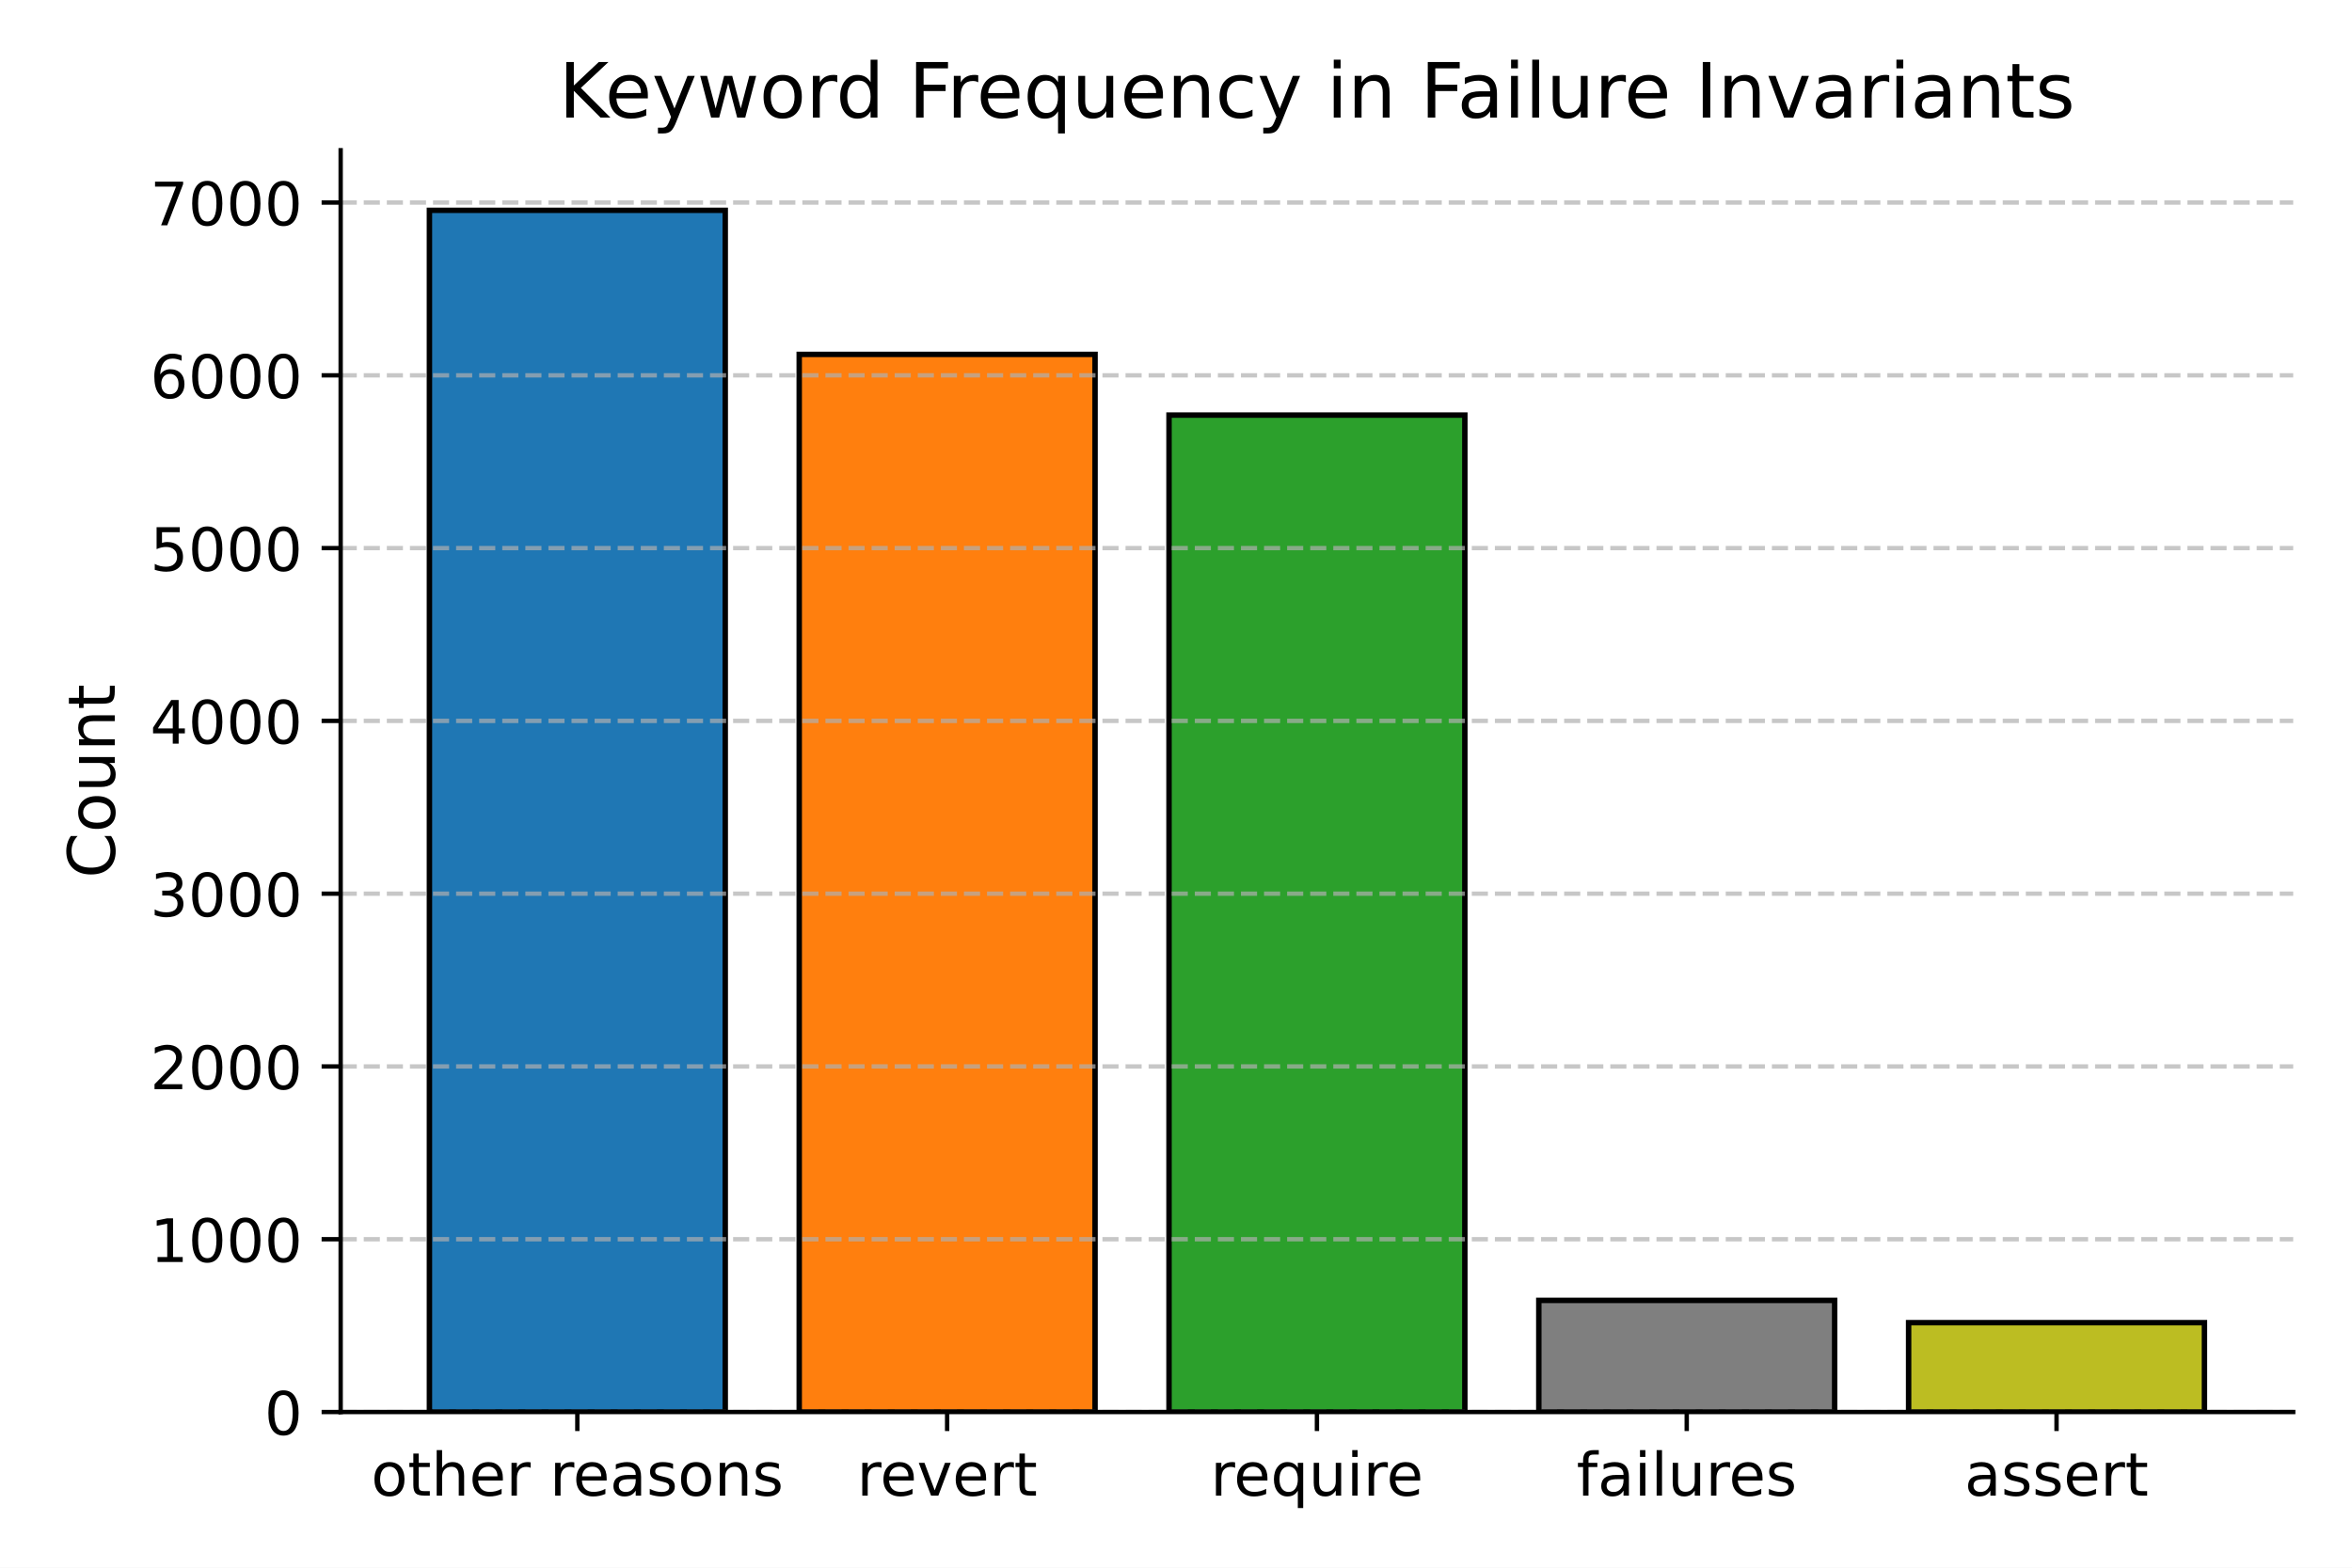
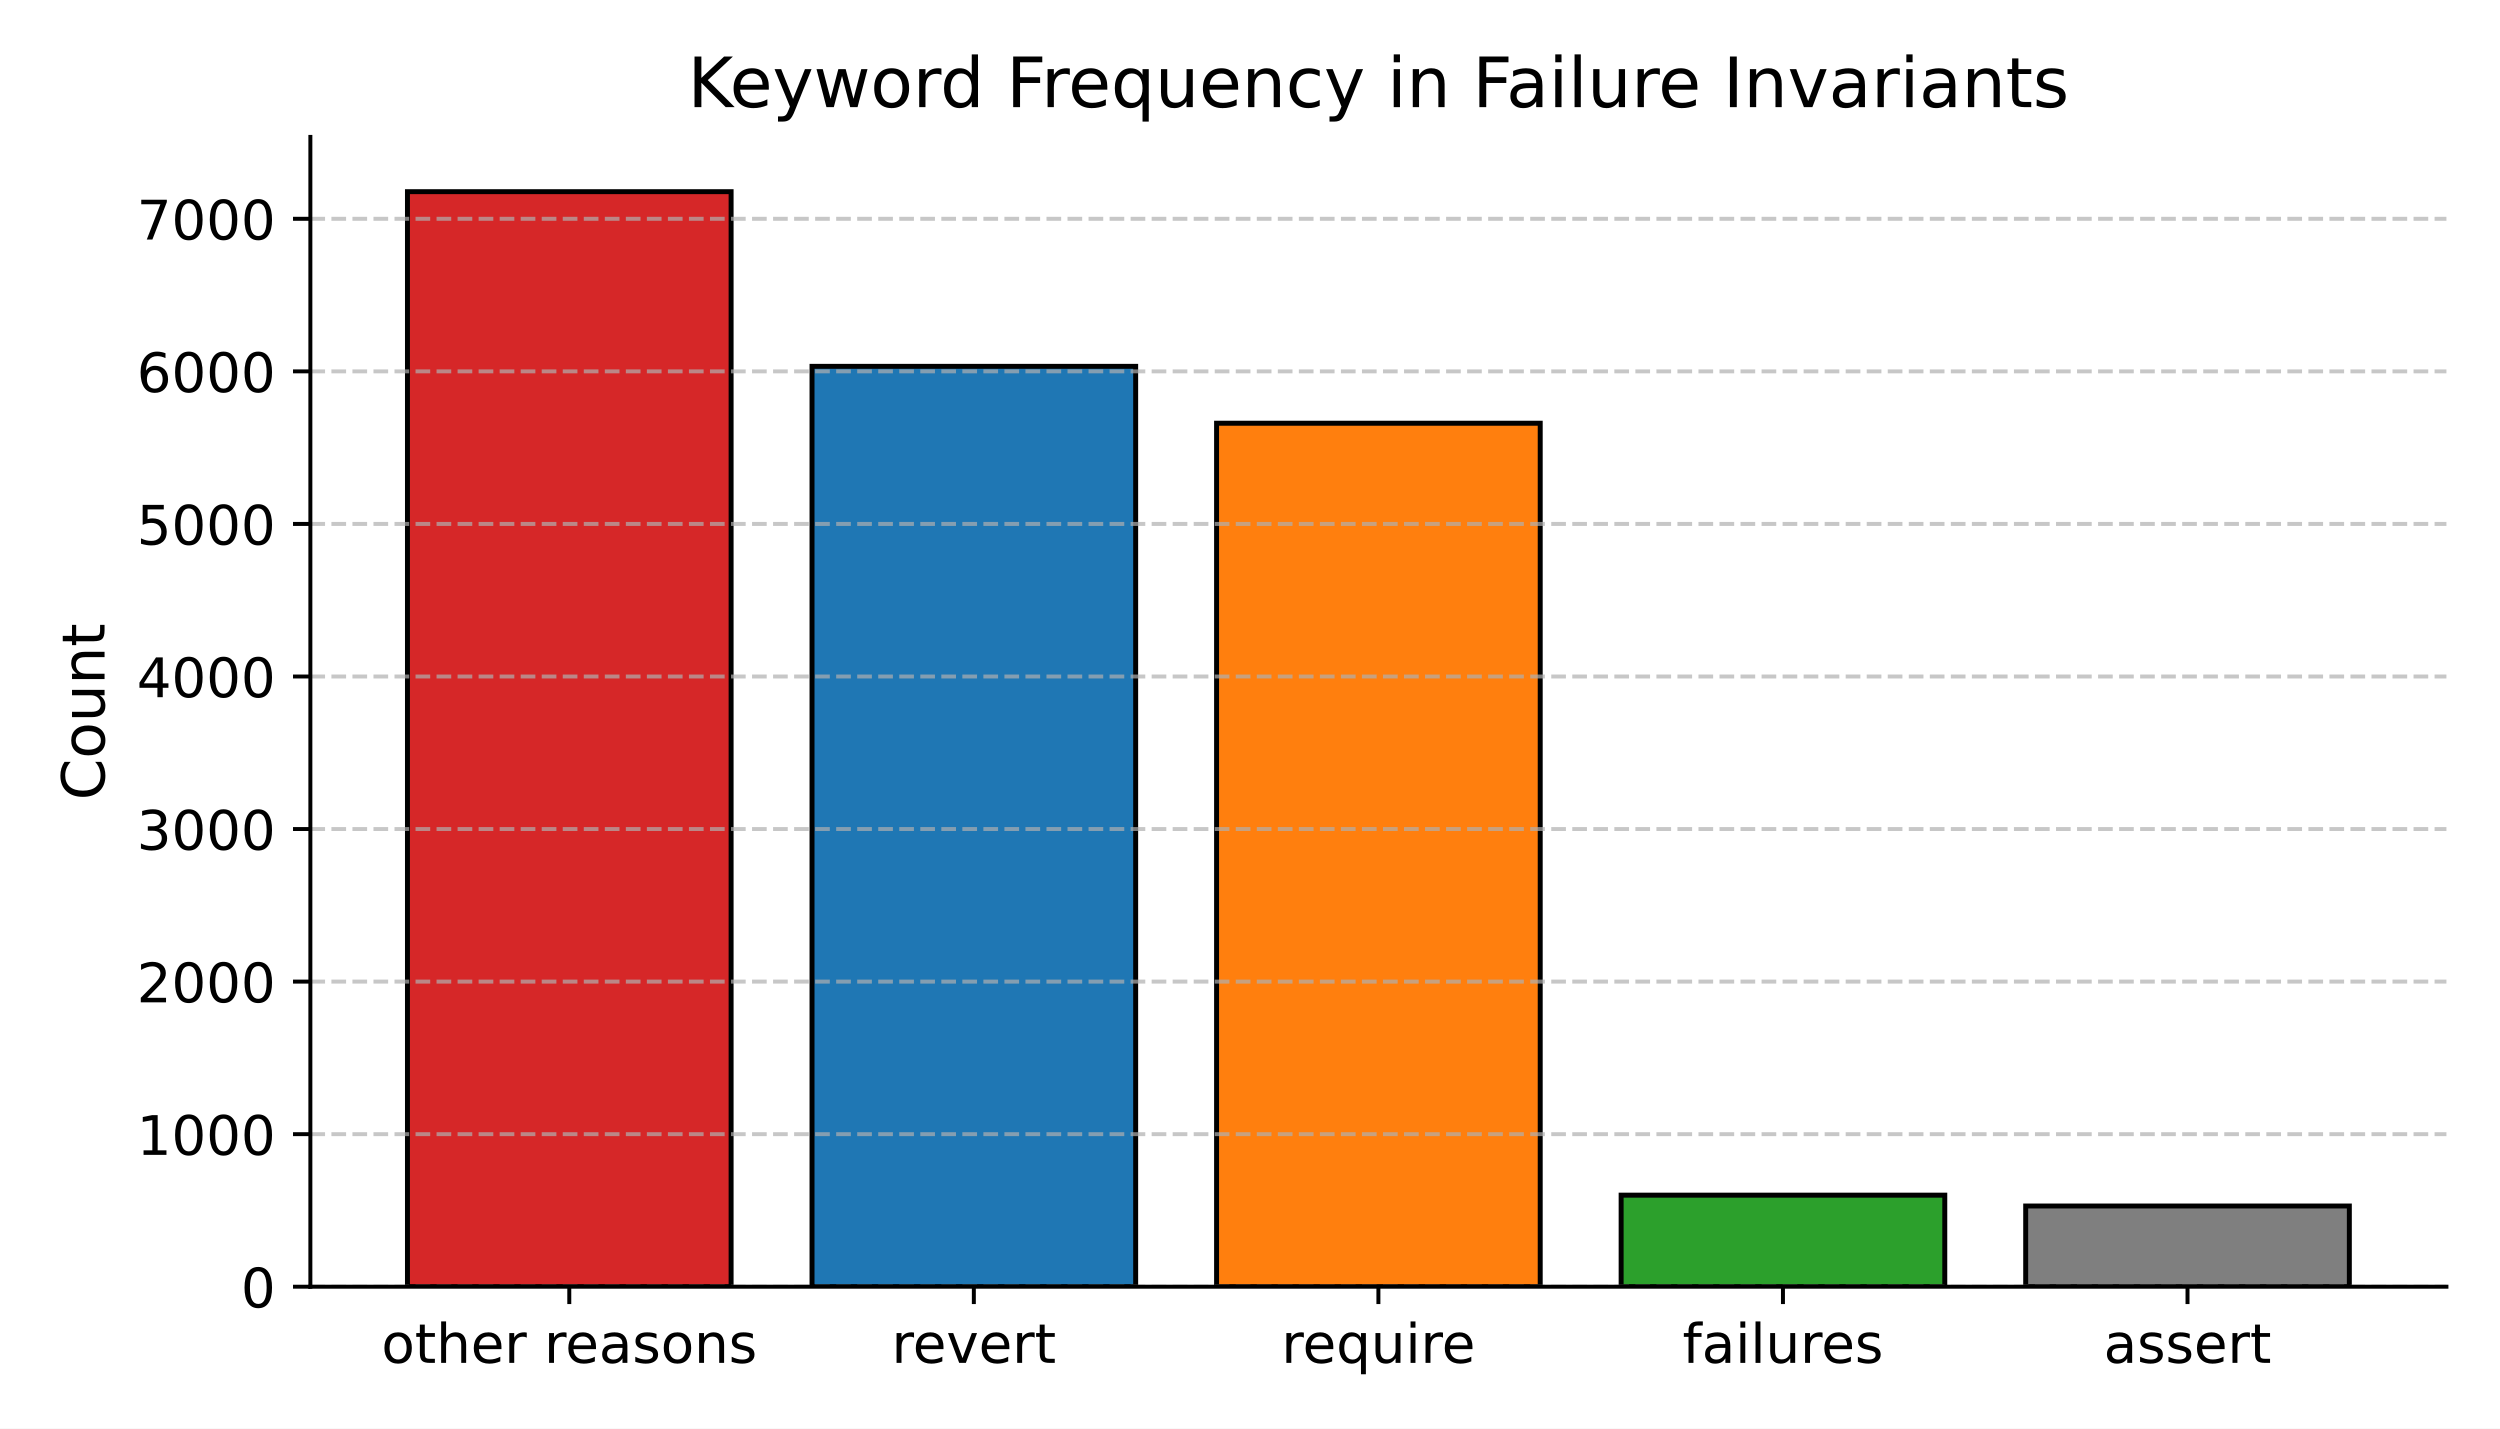
- <svg xmlns="http://www.w3.org/2000/svg" xmlns:xlink="http://www.w3.org/1999/xlink" width="432pt" height="288pt" viewBox="0 0 432 288" version="1.1">
+ <svg xmlns="http://www.w3.org/2000/svg" xmlns:xlink="http://www.w3.org/1999/xlink" width="504pt" height="288pt" viewBox="0 0 504 288" version="1.1">
  <defs>
    <style type="text/css">*{stroke-linejoin: round; stroke-linecap: butt}</style>
  </defs>
  <g id="figure_1">
    <g id="patch_1">
-       <path d="M 0 288  L 432 288  L 432 0  L 0 0  z " style="fill: #ffffff" />
+       <path d="M 0 288  L 504 288  L 504 0  L 0 0  z " style="fill: #ffffff" />
    </g>
    <g id="axes_1">
      <g id="patch_2">
-         <path d="M 62.57 259.4  L 421.2 259.4  L 421.2 27.6  L 62.57 27.6  z " style="fill: #ffffff" />
+         <path d="M 62.57 259.4  L 493.2 259.4  L 493.2 27.6  L 62.57 27.6  z " style="fill: #ffffff" />
      </g>
      <g id="patch_3">
-         <path d="M 78.871 259.4  L 133.209 259.4  L 133.209 38.638  L 78.871 38.638  z " clip-path="url(#p9dcddf828d)" style="fill: #1f77b4; stroke: #000000; stroke-linejoin: miter" />
+         <path d="M 82.144 259.4  L 147.391 259.4  L 147.391 38.638  L 82.144 38.638  z " clip-path="url(#pe8465958fc)" style="fill: #d62728; stroke: #000000; stroke-linejoin: miter" />
      </g>
      <g id="patch_4">
-         <path d="M 146.794 259.4  L 201.132 259.4  L 201.132 65.11  L 146.794 65.11  z " clip-path="url(#p9dcddf828d)" style="fill: #ff7f0e; stroke: #000000; stroke-linejoin: miter" />
+         <path d="M 163.703 259.4  L 228.95 259.4  L 228.95 73.853  L 163.703 73.853  z " clip-path="url(#pe8465958fc)" style="fill: #1f77b4; stroke: #000000; stroke-linejoin: miter" />
      </g>
      <g id="patch_5">
-         <path d="M 214.716 259.4  L 269.054 259.4  L 269.054 76.252  L 214.716 76.252  z " clip-path="url(#p9dcddf828d)" style="fill: #2ca02c; stroke: #000000; stroke-linejoin: miter" />
+         <path d="M 245.262 259.4  L 310.508 259.4  L 310.508 85.325  L 245.262 85.325  z " clip-path="url(#pe8465958fc)" style="fill: #ff7f0e; stroke: #000000; stroke-linejoin: miter" />
      </g>
      <g id="patch_6">
-         <path d="M 282.638 259.4  L 336.976 259.4  L 336.976 238.895  L 282.638 238.895  z " clip-path="url(#p9dcddf828d)" style="fill: #7f7f7f; stroke: #000000; stroke-linejoin: miter" />
+         <path d="M 326.82 259.4  L 392.067 259.4  L 392.067 240.947  L 326.82 240.947  z " clip-path="url(#pe8465958fc)" style="fill: #2ca02c; stroke: #000000; stroke-linejoin: miter" />
      </g>
      <g id="patch_7">
-         <path d="M 350.561 259.4  L 404.899 259.4  L 404.899 242.99  L 350.561 242.99  z " clip-path="url(#p9dcddf828d)" style="fill: #bcbd22; stroke: #000000; stroke-linejoin: miter" />
+         <path d="M 408.379 259.4  L 473.626 259.4  L 473.626 243.13  L 408.379 243.13  z " clip-path="url(#pe8465958fc)" style="fill: #7f7f7f; stroke: #000000; stroke-linejoin: miter" />
      </g>
      <g id="matplotlib.axis_1">
        <g id="xtick_1">
          <g id="line2d_1">
            <defs>
-               <path id="m27bbc10402" d="M 0 0  L 0 3.5  " style="stroke: #000000; stroke-width: 0.8" />
+               <path id="me5f930fdd7" d="M 0 0  L 0 3.5  " style="stroke: #000000; stroke-width: 0.8" />
            </defs>
            <g>
-               <use xlink:href="#m27bbc10402" x="106.04" y="259.4" style="stroke: #000000; stroke-width: 0.8" />
+               <use xlink:href="#me5f930fdd7" x="114.768" y="259.4" style="stroke: #000000; stroke-width: 0.8" />
            </g>
          </g>
          <g id="text_1">
-             <g transform="translate(68.16679 274.7583) scale(0.11 -0.11)">
+             <g transform="translate(76.89406 274.7583) scale(0.11 -0.11)">
              <defs>
                <path id="DejaVuSans-6f" d="M 1959 3097  Q 1497 3097 1228 2736  Q 959 2375 959 1747  Q 959 1119 1226 758  Q 1494 397 1959 397  Q 2419 397 2687 759  Q 2956 1122 2956 1747  Q 2956 2369 2687 2733  Q 2419 3097 1959 3097  z M 1959 3584  Q 2709 3584 3137 3096  Q 3566 2609 3566 1747  Q 3566 888 3137 398  Q 2709 -91 1959 -91  Q 1206 -91 779 398  Q 353 888 353 1747  Q 353 2609 779 3096  Q 1206 3584 1959 3584  z " transform="scale(0.015625)" />
                <path id="DejaVuSans-74" d="M 1172 4494  L 1172 3500  L 2356 3500  L 2356 3053  L 1172 3053  L 1172 1153  Q 1172 725 1289 603  Q 1406 481 1766 481  L 2356 481  L 2356 0  L 1766 0  Q 1100 0 847 248  Q 594 497 594 1153  L 594 3053  L 172 3053  L 172 3500  L 594 3500  L 594 4494  L 1172 4494  z " transform="scale(0.015625)" />
                <path id="DejaVuSans-68" d="M 3513 2113  L 3513 0  L 2938 0  L 2938 2094  Q 2938 2591 2744 2837  Q 2550 3084 2163 3084  Q 1697 3084 1428 2787  Q 1159 2491 1159 1978  L 1159 0  L 581 0  L 581 4863  L 1159 4863  L 1159 2956  Q 1366 3272 1645 3428  Q 1925 3584 2291 3584  Q 2894 3584 3203 3211  Q 3513 2838 3513 2113  z " transform="scale(0.015625)" />
                <path id="DejaVuSans-65" d="M 3597 1894  L 3597 1613  L 953 1613  Q 991 1019 1311 708  Q 1631 397 2203 397  Q 2534 397 2845 478  Q 3156 559 3463 722  L 3463 178  Q 3153 47 2828 -22  Q 2503 -91 2169 -91  Q 1331 -91 842 396  Q 353 884 353 1716  Q 353 2575 817 3079  Q 1281 3584 2069 3584  Q 2775 3584 3186 3129  Q 3597 2675 3597 1894  z M 3022 2063  Q 3016 2534 2758 2815  Q 2500 3097 2075 3097  Q 1594 3097 1305 2825  Q 1016 2553 972 2059  L 3022 2063  z " transform="scale(0.015625)" />
                <path id="DejaVuSans-72" d="M 2631 2963  Q 2534 3019 2420 3045  Q 2306 3072 2169 3072  Q 1681 3072 1420 2755  Q 1159 2438 1159 1844  L 1159 0  L 581 0  L 581 3500  L 1159 3500  L 1159 2956  Q 1341 3275 1631 3429  Q 1922 3584 2338 3584  Q 2397 3584 2469 3576  Q 2541 3569 2628 3553  L 2631 2963  z " transform="scale(0.015625)" />
                <path id="DejaVuSans-20" transform="scale(0.015625)" />
                <path id="DejaVuSans-61" d="M 2194 1759  Q 1497 1759 1228 1600  Q 959 1441 959 1056  Q 959 750 1161 570  Q 1363 391 1709 391  Q 2188 391 2477 730  Q 2766 1069 2766 1631  L 2766 1759  L 2194 1759  z M 3341 1997  L 3341 0  L 2766 0  L 2766 531  Q 2569 213 2275 61  Q 1981 -91 1556 -91  Q 1019 -91 701 211  Q 384 513 384 1019  Q 384 1609 779 1909  Q 1175 2209 1959 2209  L 2766 2209  L 2766 2266  Q 2766 2663 2505 2880  Q 2244 3097 1772 3097  Q 1472 3097 1187 3025  Q 903 2953 641 2809  L 641 3341  Q 956 3463 1253 3523  Q 1550 3584 1831 3584  Q 2591 3584 2966 3190  Q 3341 2797 3341 1997  z " transform="scale(0.015625)" />
                <path id="DejaVuSans-73" d="M 2834 3397  L 2834 2853  Q 2591 2978 2328 3040  Q 2066 3103 1784 3103  Q 1356 3103 1142 2972  Q 928 2841 928 2578  Q 928 2378 1081 2264  Q 1234 2150 1697 2047  L 1894 2003  Q 2506 1872 2764 1633  Q 3022 1394 3022 966  Q 3022 478 2636 193  Q 2250 -91 1575 -91  Q 1294 -91 989 -36  Q 684 19 347 128  L 347 722  Q 666 556 975 473  Q 1284 391 1588 391  Q 1994 391 2212 530  Q 2431 669 2431 922  Q 2431 1156 2273 1281  Q 2116 1406 1581 1522  L 1381 1569  Q 847 1681 609 1914  Q 372 2147 372 2553  Q 372 3047 722 3315  Q 1072 3584 1716 3584  Q 2034 3584 2315 3537  Q 2597 3491 2834 3397  z " transform="scale(0.015625)" />
                <path id="DejaVuSans-6e" d="M 3513 2113  L 3513 0  L 2938 0  L 2938 2094  Q 2938 2591 2744 2837  Q 2550 3084 2163 3084  Q 1697 3084 1428 2787  Q 1159 2491 1159 1978  L 1159 0  L 581 0  L 581 3500  L 1159 3500  L 1159 2956  Q 1366 3272 1645 3428  Q 1925 3584 2291 3584  Q 2894 3584 3203 3211  Q 3513 2838 3513 2113  z " transform="scale(0.015625)" />
              </defs>
              <use xlink:href="#DejaVuSans-6f" />
              <use xlink:href="#DejaVuSans-74" x="61.182" />
              <use xlink:href="#DejaVuSans-68" x="100.391" />
              <use xlink:href="#DejaVuSans-65" x="163.77" />
              <use xlink:href="#DejaVuSans-72" x="225.293" />
              <use xlink:href="#DejaVuSans-20" x="266.406" />
              <use xlink:href="#DejaVuSans-72" x="298.193" />
              <use xlink:href="#DejaVuSans-65" x="337.057" />
              <use xlink:href="#DejaVuSans-61" x="398.58" />
              <use xlink:href="#DejaVuSans-73" x="459.859" />
              <use xlink:href="#DejaVuSans-6f" x="511.959" />
              <use xlink:href="#DejaVuSans-6e" x="573.141" />
              <use xlink:href="#DejaVuSans-73" x="636.52" />
            </g>
          </g>
        </g>
        <g id="xtick_2">
          <g id="line2d_2">
            <g>
-               <use xlink:href="#m27bbc10402" x="173.963" y="259.4" style="stroke: #000000; stroke-width: 0.8" />
+               <use xlink:href="#me5f930fdd7" x="196.326" y="259.4" style="stroke: #000000; stroke-width: 0.8" />
            </g>
          </g>
          <g id="text_2">
-             <g transform="translate(157.3844 274.7583) scale(0.11 -0.11)">
+             <g transform="translate(179.7481 274.7583) scale(0.11 -0.11)">
              <defs>
                <path id="DejaVuSans-76" d="M 191 3500  L 800 3500  L 1894 563  L 2988 3500  L 3597 3500  L 2284 0  L 1503 0  L 191 3500  z " transform="scale(0.015625)" />
              </defs>
              <use xlink:href="#DejaVuSans-72" />
              <use xlink:href="#DejaVuSans-65" x="38.863" />
              <use xlink:href="#DejaVuSans-76" x="100.387" />
              <use xlink:href="#DejaVuSans-65" x="159.566" />
              <use xlink:href="#DejaVuSans-72" x="221.09" />
              <use xlink:href="#DejaVuSans-74" x="262.203" />
            </g>
          </g>
        </g>
        <g id="xtick_3">
          <g id="line2d_3">
            <g>
-               <use xlink:href="#m27bbc10402" x="241.885" y="259.4" style="stroke: #000000; stroke-width: 0.8" />
+               <use xlink:href="#me5f930fdd7" x="277.885" y="259.4" style="stroke: #000000; stroke-width: 0.8" />
            </g>
          </g>
          <g id="text_3">
-             <g transform="translate(222.3368 274.7583) scale(0.11 -0.11)">
+             <g transform="translate(258.3368 274.7583) scale(0.11 -0.11)">
              <defs>
                <path id="DejaVuSans-71" d="M 947 1747  Q 947 1113 1208 752  Q 1469 391 1925 391  Q 2381 391 2643 752  Q 2906 1113 2906 1747  Q 2906 2381 2643 2742  Q 2381 3103 1925 3103  Q 1469 3103 1208 2742  Q 947 2381 947 1747  z M 2906 525  Q 2725 213 2448 61  Q 2172 -91 1784 -91  Q 1150 -91 751 415  Q 353 922 353 1747  Q 353 2572 751 3078  Q 1150 3584 1784 3584  Q 2172 3584 2448 3432  Q 2725 3281 2906 2969  L 2906 3500  L 3481 3500  L 3481 -1331  L 2906 -1331  L 2906 525  z " transform="scale(0.015625)" />
                <path id="DejaVuSans-75" d="M 544 1381  L 544 3500  L 1119 3500  L 1119 1403  Q 1119 906 1312 657  Q 1506 409 1894 409  Q 2359 409 2629 706  Q 2900 1003 2900 1516  L 2900 3500  L 3475 3500  L 3475 0  L 2900 0  L 2900 538  Q 2691 219 2414 64  Q 2138 -91 1772 -91  Q 1169 -91 856 284  Q 544 659 544 1381  z M 1991 3584  L 1991 3584  z " transform="scale(0.015625)" />
                <path id="DejaVuSans-69" d="M 603 3500  L 1178 3500  L 1178 0  L 603 0  L 603 3500  z M 603 4863  L 1178 4863  L 1178 4134  L 603 4134  L 603 4863  z " transform="scale(0.015625)" />
              </defs>
              <use xlink:href="#DejaVuSans-72" />
              <use xlink:href="#DejaVuSans-65" x="38.863" />
              <use xlink:href="#DejaVuSans-71" x="100.387" />
              <use xlink:href="#DejaVuSans-75" x="163.863" />
              <use xlink:href="#DejaVuSans-69" x="227.242" />
              <use xlink:href="#DejaVuSans-72" x="255.025" />
              <use xlink:href="#DejaVuSans-65" x="293.889" />
            </g>
          </g>
        </g>
        <g id="xtick_4">
          <g id="line2d_4">
            <g>
-               <use xlink:href="#m27bbc10402" x="309.807" y="259.4" style="stroke: #000000; stroke-width: 0.8" />
+               <use xlink:href="#me5f930fdd7" x="359.444" y="259.4" style="stroke: #000000; stroke-width: 0.8" />
            </g>
          </g>
          <g id="text_4">
-             <g transform="translate(289.5725 274.7583) scale(0.11 -0.11)">
+             <g transform="translate(339.2089 274.7583) scale(0.11 -0.11)">
              <defs>
                <path id="DejaVuSans-66" d="M 2375 4863  L 2375 4384  L 1825 4384  Q 1516 4384 1395 4259  Q 1275 4134 1275 3809  L 1275 3500  L 2222 3500  L 2222 3053  L 1275 3053  L 1275 0  L 697 0  L 697 3053  L 147 3053  L 147 3500  L 697 3500  L 697 3744  Q 697 4328 969 4595  Q 1241 4863 1831 4863  L 2375 4863  z " transform="scale(0.015625)" />
                <path id="DejaVuSans-6c" d="M 603 4863  L 1178 4863  L 1178 0  L 603 0  L 603 4863  z " transform="scale(0.015625)" />
              </defs>
              <use xlink:href="#DejaVuSans-66" />
              <use xlink:href="#DejaVuSans-61" x="35.205" />
              <use xlink:href="#DejaVuSans-69" x="96.484" />
              <use xlink:href="#DejaVuSans-6c" x="124.268" />
              <use xlink:href="#DejaVuSans-75" x="152.051" />
              <use xlink:href="#DejaVuSans-72" x="215.43" />
              <use xlink:href="#DejaVuSans-65" x="254.293" />
              <use xlink:href="#DejaVuSans-73" x="315.816" />
            </g>
          </g>
        </g>
        <g id="xtick_5">
          <g id="line2d_5">
            <g>
-               <use xlink:href="#m27bbc10402" x="377.73" y="259.4" style="stroke: #000000; stroke-width: 0.8" />
+               <use xlink:href="#me5f930fdd7" x="441.002" y="259.4" style="stroke: #000000; stroke-width: 0.8" />
            </g>
          </g>
          <g id="text_5">
-             <g transform="translate(360.8275 274.7583) scale(0.11 -0.11)">
+             <g transform="translate(424.1002 274.7583) scale(0.11 -0.11)">
              <use xlink:href="#DejaVuSans-61" />
              <use xlink:href="#DejaVuSans-73" x="61.279" />
              <use xlink:href="#DejaVuSans-73" x="113.379" />
              <use xlink:href="#DejaVuSans-65" x="165.479" />
              <use xlink:href="#DejaVuSans-72" x="227.002" />
              <use xlink:href="#DejaVuSans-74" x="268.115" />
            </g>
          </g>
        </g>
      </g>
      <g id="matplotlib.axis_2">
        <g id="ytick_1">
          <g id="line2d_6">
-             <path d="M 62.57 259.4  L 421.2 259.4  " clip-path="url(#p9dcddf828d)" style="fill: none; stroke-dasharray: 2.96,1.28; stroke-dashoffset: 0; stroke: #b0b0b0; stroke-opacity: 0.7; stroke-width: 0.8" />
+             <path d="M 62.57 259.4  L 493.2 259.4  " clip-path="url(#pe8465958fc)" style="fill: none; stroke-dasharray: 2.96,1.28; stroke-dashoffset: 0; stroke: #b0b0b0; stroke-opacity: 0.7; stroke-width: 0.8" />
          </g>
          <g id="line2d_7">
            <defs>
-               <path id="mf8eecd4a8a" d="M 0 0  L -3.5 0  " style="stroke: #000000; stroke-width: 0.8" />
+               <path id="me6130f34b4" d="M 0 0  L -3.5 0  " style="stroke: #000000; stroke-width: 0.8" />
            </defs>
            <g>
-               <use xlink:href="#mf8eecd4a8a" x="62.57" y="259.4" style="stroke: #000000; stroke-width: 0.8" />
+               <use xlink:href="#me6130f34b4" x="62.57" y="259.4" style="stroke: #000000; stroke-width: 0.8" />
            </g>
          </g>
          <g id="text_6">
            <g transform="translate(48.57125 263.5791) scale(0.11 -0.11)">
              <defs>
                <path id="DejaVuSans-30" d="M 2034 4250  Q 1547 4250 1301 3770  Q 1056 3291 1056 2328  Q 1056 1369 1301 889  Q 1547 409 2034 409  Q 2525 409 2770 889  Q 3016 1369 3016 2328  Q 3016 3291 2770 3770  Q 2525 4250 2034 4250  z M 2034 4750  Q 2819 4750 3233 4129  Q 3647 3509 3647 2328  Q 3647 1150 3233 529  Q 2819 -91 2034 -91  Q 1250 -91 836 529  Q 422 1150 422 2328  Q 422 3509 836 4129  Q 1250 4750 2034 4750  z " transform="scale(0.015625)" />
              </defs>
              <use xlink:href="#DejaVuSans-30" />
            </g>
          </g>
        </g>
        <g id="ytick_2">
          <g id="line2d_8">
-             <path d="M 62.57 227.659  L 421.2 227.659  " clip-path="url(#p9dcddf828d)" style="fill: none; stroke-dasharray: 2.96,1.28; stroke-dashoffset: 0; stroke: #b0b0b0; stroke-opacity: 0.7; stroke-width: 0.8" />
+             <path d="M 62.57 228.645  L 493.2 228.645  " clip-path="url(#pe8465958fc)" style="fill: none; stroke-dasharray: 2.96,1.28; stroke-dashoffset: 0; stroke: #b0b0b0; stroke-opacity: 0.7; stroke-width: 0.8" />
          </g>
          <g id="line2d_9">
            <g>
-               <use xlink:href="#mf8eecd4a8a" x="62.57" y="227.659" style="stroke: #000000; stroke-width: 0.8" />
+               <use xlink:href="#me6130f34b4" x="62.57" y="228.645" style="stroke: #000000; stroke-width: 0.8" />
            </g>
          </g>
          <g id="text_7">
-             <g transform="translate(27.575 231.8377) scale(0.11 -0.11)">
+             <g transform="translate(27.575 232.8238) scale(0.11 -0.11)">
              <defs>
                <path id="DejaVuSans-31" d="M 794 531  L 1825 531  L 1825 4091  L 703 3866  L 703 4441  L 1819 4666  L 2450 4666  L 2450 531  L 3481 531  L 3481 0  L 794 0  L 794 531  z " transform="scale(0.015625)" />
              </defs>
              <use xlink:href="#DejaVuSans-31" />
              <use xlink:href="#DejaVuSans-30" x="63.623" />
              <use xlink:href="#DejaVuSans-30" x="127.246" />
              <use xlink:href="#DejaVuSans-30" x="190.869" />
            </g>
          </g>
        </g>
        <g id="ytick_3">
          <g id="line2d_10">
-             <path d="M 62.57 195.917  L 421.2 195.917  " clip-path="url(#p9dcddf828d)" style="fill: none; stroke-dasharray: 2.96,1.28; stroke-dashoffset: 0; stroke: #b0b0b0; stroke-opacity: 0.7; stroke-width: 0.8" />
+             <path d="M 62.57 197.889  L 493.2 197.889  " clip-path="url(#pe8465958fc)" style="fill: none; stroke-dasharray: 2.96,1.28; stroke-dashoffset: 0; stroke: #b0b0b0; stroke-opacity: 0.7; stroke-width: 0.8" />
          </g>
          <g id="line2d_11">
            <g>
-               <use xlink:href="#mf8eecd4a8a" x="62.57" y="195.917" style="stroke: #000000; stroke-width: 0.8" />
+               <use xlink:href="#me6130f34b4" x="62.57" y="197.889" style="stroke: #000000; stroke-width: 0.8" />
            </g>
          </g>
          <g id="text_8">
-             <g transform="translate(27.575 200.0962) scale(0.11 -0.11)">
+             <g transform="translate(27.575 202.0684) scale(0.11 -0.11)">
              <defs>
                <path id="DejaVuSans-32" d="M 1228 531  L 3431 531  L 3431 0  L 469 0  L 469 531  Q 828 903 1448 1529  Q 2069 2156 2228 2338  Q 2531 2678 2651 2914  Q 2772 3150 2772 3378  Q 2772 3750 2511 3984  Q 2250 4219 1831 4219  Q 1534 4219 1204 4116  Q 875 4013 500 3803  L 500 4441  Q 881 4594 1212 4672  Q 1544 4750 1819 4750  Q 2544 4750 2975 4387  Q 3406 4025 3406 3419  Q 3406 3131 3298 2873  Q 3191 2616 2906 2266  Q 2828 2175 2409 1742  Q 1991 1309 1228 531  z " transform="scale(0.015625)" />
              </defs>
              <use xlink:href="#DejaVuSans-32" />
              <use xlink:href="#DejaVuSans-30" x="63.623" />
              <use xlink:href="#DejaVuSans-30" x="127.246" />
              <use xlink:href="#DejaVuSans-30" x="190.869" />
            </g>
          </g>
        </g>
        <g id="ytick_4">
          <g id="line2d_12">
-             <path d="M 62.57 164.176  L 421.2 164.176  " clip-path="url(#p9dcddf828d)" style="fill: none; stroke-dasharray: 2.96,1.28; stroke-dashoffset: 0; stroke: #b0b0b0; stroke-opacity: 0.7; stroke-width: 0.8" />
+             <path d="M 62.57 167.134  L 493.2 167.134  " clip-path="url(#pe8465958fc)" style="fill: none; stroke-dasharray: 2.96,1.28; stroke-dashoffset: 0; stroke: #b0b0b0; stroke-opacity: 0.7; stroke-width: 0.8" />
          </g>
          <g id="line2d_13">
            <g>
-               <use xlink:href="#mf8eecd4a8a" x="62.57" y="164.176" style="stroke: #000000; stroke-width: 0.8" />
+               <use xlink:href="#me6130f34b4" x="62.57" y="167.134" style="stroke: #000000; stroke-width: 0.8" />
            </g>
          </g>
          <g id="text_9">
-             <g transform="translate(27.575 168.3547) scale(0.11 -0.11)">
+             <g transform="translate(27.575 171.3131) scale(0.11 -0.11)">
              <defs>
                <path id="DejaVuSans-33" d="M 2597 2516  Q 3050 2419 3304 2112  Q 3559 1806 3559 1356  Q 3559 666 3084 287  Q 2609 -91 1734 -91  Q 1441 -91 1130 -33  Q 819 25 488 141  L 488 750  Q 750 597 1062 519  Q 1375 441 1716 441  Q 2309 441 2620 675  Q 2931 909 2931 1356  Q 2931 1769 2642 2001  Q 2353 2234 1838 2234  L 1294 2234  L 1294 2753  L 1863 2753  Q 2328 2753 2575 2939  Q 2822 3125 2822 3475  Q 2822 3834 2567 4026  Q 2313 4219 1838 4219  Q 1578 4219 1281 4162  Q 984 4106 628 3988  L 628 4550  Q 988 4650 1302 4700  Q 1616 4750 1894 4750  Q 2613 4750 3031 4423  Q 3450 4097 3450 3541  Q 3450 3153 3228 2886  Q 3006 2619 2597 2516  z " transform="scale(0.015625)" />
              </defs>
              <use xlink:href="#DejaVuSans-33" />
              <use xlink:href="#DejaVuSans-30" x="63.623" />
              <use xlink:href="#DejaVuSans-30" x="127.246" />
              <use xlink:href="#DejaVuSans-30" x="190.869" />
            </g>
          </g>
        </g>
        <g id="ytick_5">
          <g id="line2d_14">
-             <path d="M 62.57 132.434  L 421.2 132.434  " clip-path="url(#p9dcddf828d)" style="fill: none; stroke-dasharray: 2.96,1.28; stroke-dashoffset: 0; stroke: #b0b0b0; stroke-opacity: 0.7; stroke-width: 0.8" />
+             <path d="M 62.57 136.379  L 493.2 136.379  " clip-path="url(#pe8465958fc)" style="fill: none; stroke-dasharray: 2.96,1.28; stroke-dashoffset: 0; stroke: #b0b0b0; stroke-opacity: 0.7; stroke-width: 0.8" />
          </g>
          <g id="line2d_15">
            <g>
-               <use xlink:href="#mf8eecd4a8a" x="62.57" y="132.434" style="stroke: #000000; stroke-width: 0.8" />
+               <use xlink:href="#me6130f34b4" x="62.57" y="136.379" style="stroke: #000000; stroke-width: 0.8" />
            </g>
          </g>
          <g id="text_10">
-             <g transform="translate(27.575 136.6133) scale(0.11 -0.11)">
+             <g transform="translate(27.575 140.5577) scale(0.11 -0.11)">
              <defs>
                <path id="DejaVuSans-34" d="M 2419 4116  L 825 1625  L 2419 1625  L 2419 4116  z M 2253 4666  L 3047 4666  L 3047 1625  L 3713 1625  L 3713 1100  L 3047 1100  L 3047 0  L 2419 0  L 2419 1100  L 313 1100  L 313 1709  L 2253 4666  z " transform="scale(0.015625)" />
              </defs>
              <use xlink:href="#DejaVuSans-34" />
              <use xlink:href="#DejaVuSans-30" x="63.623" />
              <use xlink:href="#DejaVuSans-30" x="127.246" />
              <use xlink:href="#DejaVuSans-30" x="190.869" />
            </g>
          </g>
        </g>
        <g id="ytick_6">
          <g id="line2d_16">
-             <path d="M 62.57 100.693  L 421.2 100.693  " clip-path="url(#p9dcddf828d)" style="fill: none; stroke-dasharray: 2.96,1.28; stroke-dashoffset: 0; stroke: #b0b0b0; stroke-opacity: 0.7; stroke-width: 0.8" />
+             <path d="M 62.57 105.623  L 493.2 105.623  " clip-path="url(#pe8465958fc)" style="fill: none; stroke-dasharray: 2.96,1.28; stroke-dashoffset: 0; stroke: #b0b0b0; stroke-opacity: 0.7; stroke-width: 0.8" />
          </g>
          <g id="line2d_17">
            <g>
-               <use xlink:href="#mf8eecd4a8a" x="62.57" y="100.693" style="stroke: #000000; stroke-width: 0.8" />
+               <use xlink:href="#me6130f34b4" x="62.57" y="105.623" style="stroke: #000000; stroke-width: 0.8" />
            </g>
          </g>
          <g id="text_11">
-             <g transform="translate(27.575 104.8718) scale(0.11 -0.11)">
+             <g transform="translate(27.575 109.8024) scale(0.11 -0.11)">
              <defs>
                <path id="DejaVuSans-35" d="M 691 4666  L 3169 4666  L 3169 4134  L 1269 4134  L 1269 2991  Q 1406 3038 1543 3061  Q 1681 3084 1819 3084  Q 2600 3084 3056 2656  Q 3513 2228 3513 1497  Q 3513 744 3044 326  Q 2575 -91 1722 -91  Q 1428 -91 1123 -41  Q 819 9 494 109  L 494 744  Q 775 591 1075 516  Q 1375 441 1709 441  Q 2250 441 2565 725  Q 2881 1009 2881 1497  Q 2881 1984 2565 2268  Q 2250 2553 1709 2553  Q 1456 2553 1204 2497  Q 953 2441 691 2322  L 691 4666  z " transform="scale(0.015625)" />
              </defs>
              <use xlink:href="#DejaVuSans-35" />
              <use xlink:href="#DejaVuSans-30" x="63.623" />
              <use xlink:href="#DejaVuSans-30" x="127.246" />
              <use xlink:href="#DejaVuSans-30" x="190.869" />
            </g>
          </g>
        </g>
        <g id="ytick_7">
          <g id="line2d_18">
-             <path d="M 62.57 68.951  L 421.2 68.951  " clip-path="url(#p9dcddf828d)" style="fill: none; stroke-dasharray: 2.96,1.28; stroke-dashoffset: 0; stroke: #b0b0b0; stroke-opacity: 0.7; stroke-width: 0.8" />
+             <path d="M 62.57 74.868  L 493.2 74.868  " clip-path="url(#pe8465958fc)" style="fill: none; stroke-dasharray: 2.96,1.28; stroke-dashoffset: 0; stroke: #b0b0b0; stroke-opacity: 0.7; stroke-width: 0.8" />
          </g>
          <g id="line2d_19">
            <g>
-               <use xlink:href="#mf8eecd4a8a" x="62.57" y="68.951" style="stroke: #000000; stroke-width: 0.8" />
+               <use xlink:href="#me6130f34b4" x="62.57" y="74.868" style="stroke: #000000; stroke-width: 0.8" />
            </g>
          </g>
          <g id="text_12">
-             <g transform="translate(27.575 73.13034) scale(0.11 -0.11)">
+             <g transform="translate(27.575 79.04704) scale(0.11 -0.11)">
              <defs>
                <path id="DejaVuSans-36" d="M 2113 2584  Q 1688 2584 1439 2293  Q 1191 2003 1191 1497  Q 1191 994 1439 701  Q 1688 409 2113 409  Q 2538 409 2786 701  Q 3034 994 3034 1497  Q 3034 2003 2786 2293  Q 2538 2584 2113 2584  z M 3366 4563  L 3366 3988  Q 3128 4100 2886 4159  Q 2644 4219 2406 4219  Q 1781 4219 1451 3797  Q 1122 3375 1075 2522  Q 1259 2794 1537 2939  Q 1816 3084 2150 3084  Q 2853 3084 3261 2657  Q 3669 2231 3669 1497  Q 3669 778 3244 343  Q 2819 -91 2113 -91  Q 1303 -91 875 529  Q 447 1150 447 2328  Q 447 3434 972 4092  Q 1497 4750 2381 4750  Q 2619 4750 2861 4703  Q 3103 4656 3366 4563  z " transform="scale(0.015625)" />
              </defs>
              <use xlink:href="#DejaVuSans-36" />
              <use xlink:href="#DejaVuSans-30" x="63.623" />
              <use xlink:href="#DejaVuSans-30" x="127.246" />
              <use xlink:href="#DejaVuSans-30" x="190.869" />
            </g>
          </g>
        </g>
        <g id="ytick_8">
          <g id="line2d_20">
-             <path d="M 62.57 37.21  L 421.2 37.21  " clip-path="url(#p9dcddf828d)" style="fill: none; stroke-dasharray: 2.96,1.28; stroke-dashoffset: 0; stroke: #b0b0b0; stroke-opacity: 0.7; stroke-width: 0.8" />
+             <path d="M 62.57 44.113  L 493.2 44.113  " clip-path="url(#pe8465958fc)" style="fill: none; stroke-dasharray: 2.96,1.28; stroke-dashoffset: 0; stroke: #b0b0b0; stroke-opacity: 0.7; stroke-width: 0.8" />
          </g>
          <g id="line2d_21">
            <g>
-               <use xlink:href="#mf8eecd4a8a" x="62.57" y="37.21" style="stroke: #000000; stroke-width: 0.8" />
+               <use xlink:href="#me6130f34b4" x="62.57" y="44.113" style="stroke: #000000; stroke-width: 0.8" />
            </g>
          </g>
          <g id="text_13">
-             <g transform="translate(27.575 41.38887) scale(0.11 -0.11)">
+             <g transform="translate(27.575 48.29169) scale(0.11 -0.11)">
              <defs>
                <path id="DejaVuSans-37" d="M 525 4666  L 3525 4666  L 3525 4397  L 1831 0  L 1172 0  L 2766 4134  L 525 4134  L 525 4666  z " transform="scale(0.015625)" />
              </defs>
              <use xlink:href="#DejaVuSans-37" />
              <use xlink:href="#DejaVuSans-30" x="63.623" />
              <use xlink:href="#DejaVuSans-30" x="127.246" />
              <use xlink:href="#DejaVuSans-30" x="190.869" />
            </g>
          </g>
        </g>
        <g id="text_14">
          <g transform="translate(21.07937 161.3181) rotate(-90) scale(0.12 -0.12)">
            <defs>
              <path id="DejaVuSans-43" d="M 4122 4306  L 4122 3641  Q 3803 3938 3442 4084  Q 3081 4231 2675 4231  Q 1875 4231 1450 3742  Q 1025 3253 1025 2328  Q 1025 1406 1450 917  Q 1875 428 2675 428  Q 3081 428 3442 575  Q 3803 722 4122 1019  L 4122 359  Q 3791 134 3420 21  Q 3050 -91 2638 -91  Q 1578 -91 968 557  Q 359 1206 359 2328  Q 359 3453 968 4101  Q 1578 4750 2638 4750  Q 3056 4750 3426 4639  Q 3797 4528 4122 4306  z " transform="scale(0.015625)" />
            </defs>
            <use xlink:href="#DejaVuSans-43" />
            <use xlink:href="#DejaVuSans-6f" x="69.824" />
            <use xlink:href="#DejaVuSans-75" x="131.006" />
            <use xlink:href="#DejaVuSans-6e" x="194.385" />
            <use xlink:href="#DejaVuSans-74" x="257.764" />
          </g>
        </g>
      </g>
      <g id="patch_8">
        <path d="M 62.57 259.4  L 62.57 27.6  " style="fill: none; stroke: #000000; stroke-width: 0.8; stroke-linejoin: miter; stroke-linecap: square" />
      </g>
      <g id="patch_9">
-         <path d="M 62.57 259.4  L 421.2 259.4  " style="fill: none; stroke: #000000; stroke-width: 0.8; stroke-linejoin: miter; stroke-linecap: square" />
+         <path d="M 62.57 259.4  L 493.2 259.4  " style="fill: none; stroke: #000000; stroke-width: 0.8; stroke-linejoin: miter; stroke-linecap: square" />
      </g>
      <g id="text_15">
-         <g transform="translate(102.643 21.6) scale(0.14 -0.14)">
+         <g transform="translate(138.643 21.6) scale(0.14 -0.14)">
          <defs>
            <path id="DejaVuSans-4b" d="M 628 4666  L 1259 4666  L 1259 2694  L 3353 4666  L 4166 4666  L 1850 2491  L 4331 0  L 3500 0  L 1259 2247  L 1259 0  L 628 0  L 628 4666  z " transform="scale(0.015625)" />
            <path id="DejaVuSans-79" d="M 2059 -325  Q 1816 -950 1584 -1140  Q 1353 -1331 966 -1331  L 506 -1331  L 506 -850  L 844 -850  Q 1081 -850 1212 -737  Q 1344 -625 1503 -206  L 1606 56  L 191 3500  L 800 3500  L 1894 763  L 2988 3500  L 3597 3500  L 2059 -325  z " transform="scale(0.015625)" />
            <path id="DejaVuSans-77" d="M 269 3500  L 844 3500  L 1563 769  L 2278 3500  L 2956 3500  L 3675 769  L 4391 3500  L 4966 3500  L 4050 0  L 3372 0  L 2619 2869  L 1863 0  L 1184 0  L 269 3500  z " transform="scale(0.015625)" />
            <path id="DejaVuSans-64" d="M 2906 2969  L 2906 4863  L 3481 4863  L 3481 0  L 2906 0  L 2906 525  Q 2725 213 2448 61  Q 2172 -91 1784 -91  Q 1150 -91 751 415  Q 353 922 353 1747  Q 353 2572 751 3078  Q 1150 3584 1784 3584  Q 2172 3584 2448 3432  Q 2725 3281 2906 2969  z M 947 1747  Q 947 1113 1208 752  Q 1469 391 1925 391  Q 2381 391 2643 752  Q 2906 1113 2906 1747  Q 2906 2381 2643 2742  Q 2381 3103 1925 3103  Q 1469 3103 1208 2742  Q 947 2381 947 1747  z " transform="scale(0.015625)" />
            <path id="DejaVuSans-46" d="M 628 4666  L 3309 4666  L 3309 4134  L 1259 4134  L 1259 2759  L 3109 2759  L 3109 2228  L 1259 2228  L 1259 0  L 628 0  L 628 4666  z " transform="scale(0.015625)" />
            <path id="DejaVuSans-63" d="M 3122 3366  L 3122 2828  Q 2878 2963 2633 3030  Q 2388 3097 2138 3097  Q 1578 3097 1268 2742  Q 959 2388 959 1747  Q 959 1106 1268 751  Q 1578 397 2138 397  Q 2388 397 2633 464  Q 2878 531 3122 666  L 3122 134  Q 2881 22 2623 -34  Q 2366 -91 2075 -91  Q 1284 -91 818 406  Q 353 903 353 1747  Q 353 2603 823 3093  Q 1294 3584 2113 3584  Q 2378 3584 2631 3529  Q 2884 3475 3122 3366  z " transform="scale(0.015625)" />
            <path id="DejaVuSans-49" d="M 628 4666  L 1259 4666  L 1259 0  L 628 0  L 628 4666  z " transform="scale(0.015625)" />
          </defs>
          <use xlink:href="#DejaVuSans-4b" />
          <use xlink:href="#DejaVuSans-65" x="60.576" />
          <use xlink:href="#DejaVuSans-79" x="122.1" />
          <use xlink:href="#DejaVuSans-77" x="181.279" />
          <use xlink:href="#DejaVuSans-6f" x="263.066" />
          <use xlink:href="#DejaVuSans-72" x="324.248" />
          <use xlink:href="#DejaVuSans-64" x="363.611" />
          <use xlink:href="#DejaVuSans-20" x="427.088" />
          <use xlink:href="#DejaVuSans-46" x="458.875" />
          <use xlink:href="#DejaVuSans-72" x="509.145" />
          <use xlink:href="#DejaVuSans-65" x="548.008" />
          <use xlink:href="#DejaVuSans-71" x="609.531" />
          <use xlink:href="#DejaVuSans-75" x="673.008" />
          <use xlink:href="#DejaVuSans-65" x="736.387" />
          <use xlink:href="#DejaVuSans-6e" x="797.91" />
          <use xlink:href="#DejaVuSans-63" x="861.289" />
          <use xlink:href="#DejaVuSans-79" x="916.27" />
          <use xlink:href="#DejaVuSans-20" x="975.449" />
          <use xlink:href="#DejaVuSans-69" x="1007.236" />
          <use xlink:href="#DejaVuSans-6e" x="1035.02" />
          <use xlink:href="#DejaVuSans-20" x="1098.398" />
          <use xlink:href="#DejaVuSans-46" x="1130.186" />
          <use xlink:href="#DejaVuSans-61" x="1178.58" />
          <use xlink:href="#DejaVuSans-69" x="1239.859" />
          <use xlink:href="#DejaVuSans-6c" x="1267.643" />
          <use xlink:href="#DejaVuSans-75" x="1295.426" />
          <use xlink:href="#DejaVuSans-72" x="1358.805" />
          <use xlink:href="#DejaVuSans-65" x="1397.668" />
          <use xlink:href="#DejaVuSans-20" x="1459.191" />
          <use xlink:href="#DejaVuSans-49" x="1490.979" />
          <use xlink:href="#DejaVuSans-6e" x="1520.471" />
          <use xlink:href="#DejaVuSans-76" x="1583.85" />
          <use xlink:href="#DejaVuSans-61" x="1643.029" />
          <use xlink:href="#DejaVuSans-72" x="1704.309" />
          <use xlink:href="#DejaVuSans-69" x="1745.422" />
          <use xlink:href="#DejaVuSans-61" x="1773.205" />
          <use xlink:href="#DejaVuSans-6e" x="1834.484" />
          <use xlink:href="#DejaVuSans-74" x="1897.863" />
          <use xlink:href="#DejaVuSans-73" x="1937.072" />
        </g>
      </g>
    </g>
  </g>
  <defs>
-     <clipPath id="p9dcddf828d">
-       <rect x="62.57" y="27.6" width="358.63" height="231.8" />
+     <clipPath id="pe8465958fc">
+       <rect x="62.57" y="27.6" width="430.63" height="231.8" />
    </clipPath>
  </defs>
</svg>
